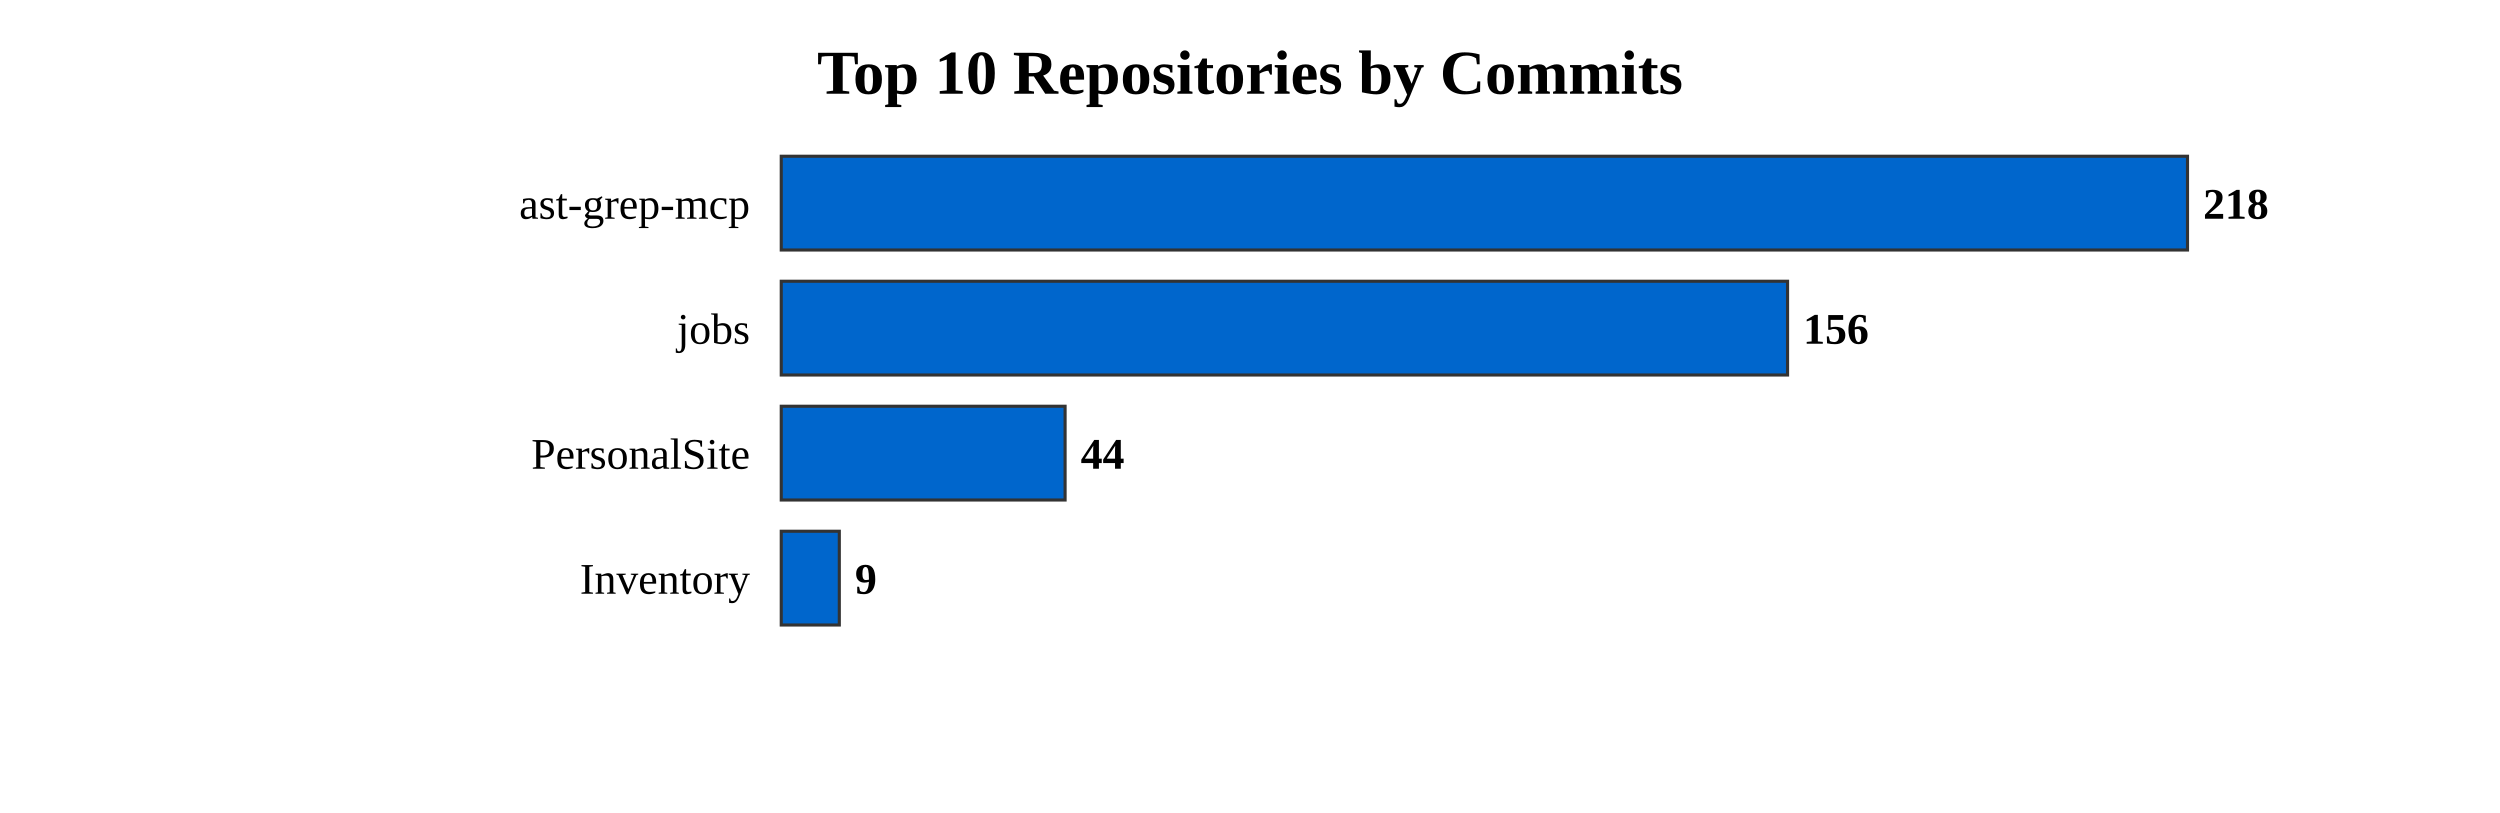
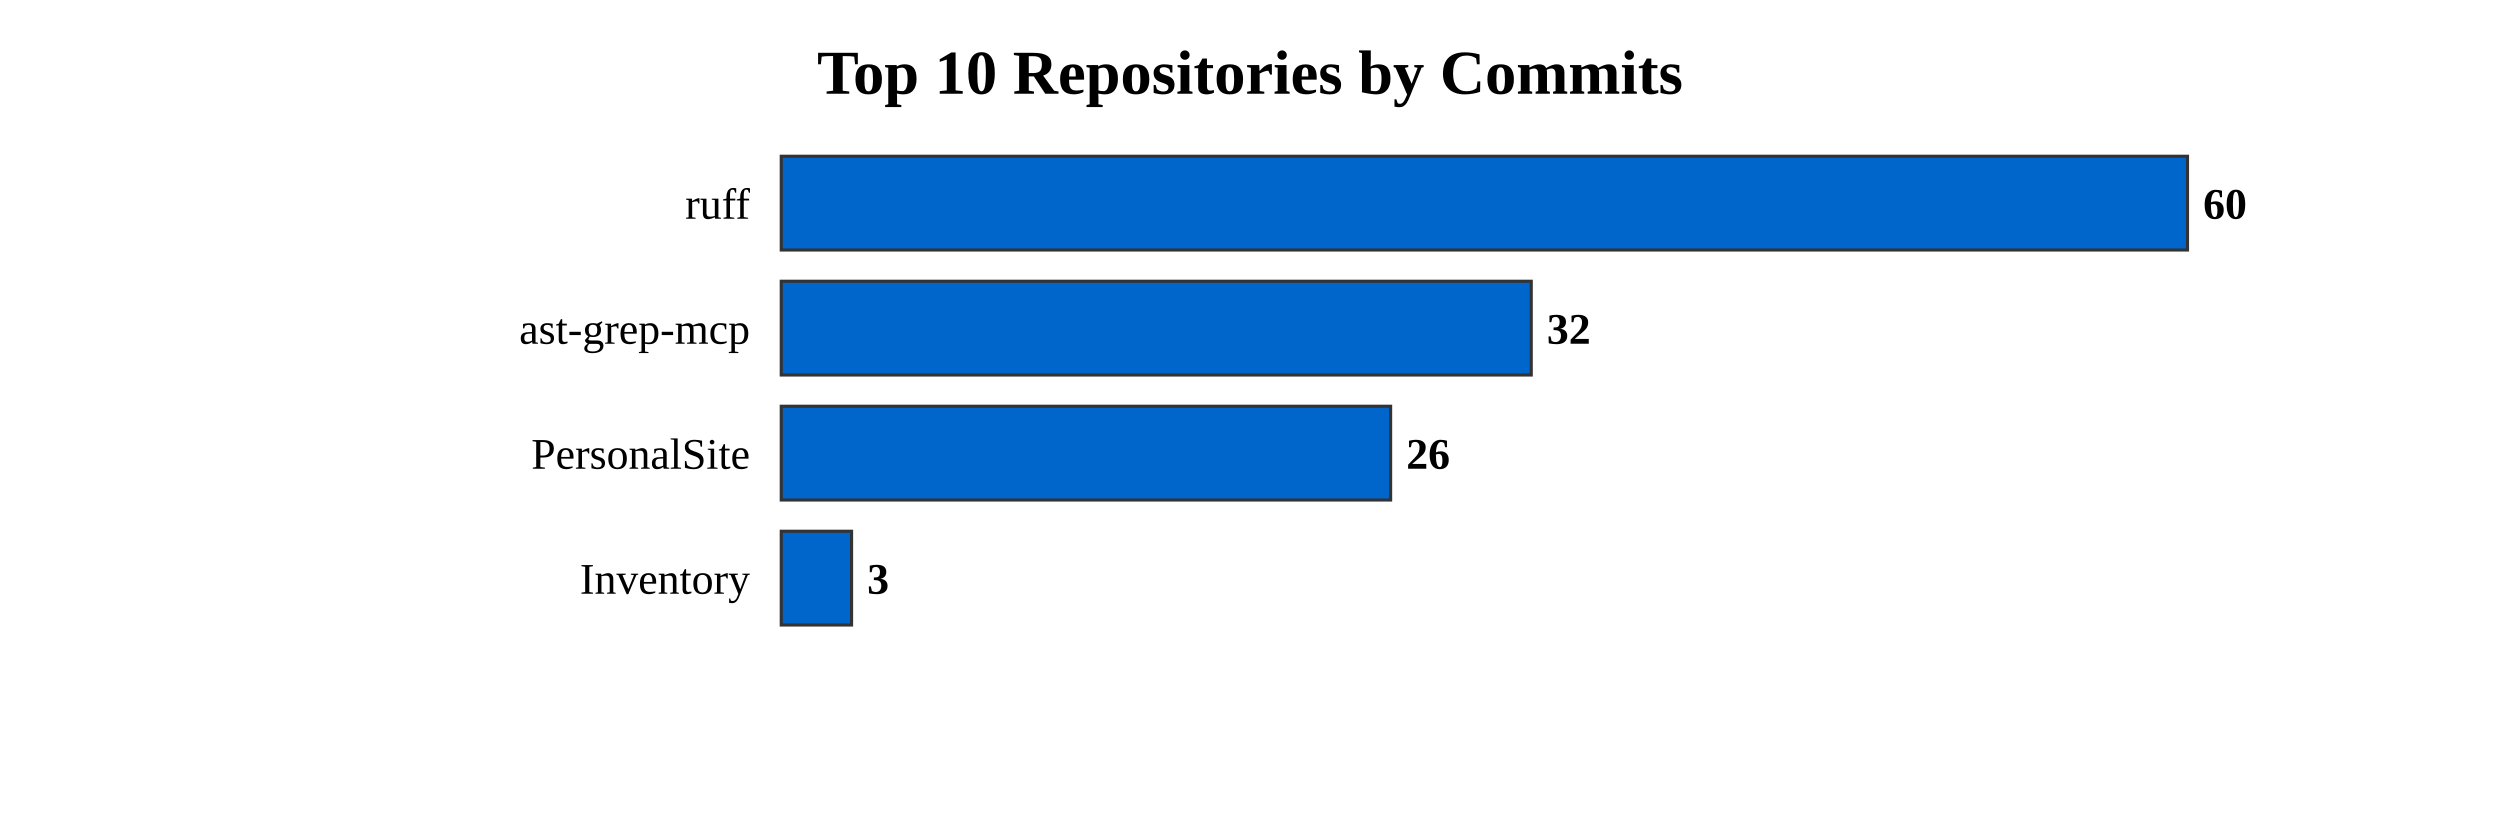
<svg xmlns="http://www.w3.org/2000/svg" width="800" height="260">
  <text x="400.0" y="30" text-anchor="middle" font-size="20" font-weight="bold">Top 10 Repositories by Commits</text>
  <rect x="250" y="50" width="450.0" height="30" fill="#0066cc" stroke="#333" stroke-width="1" />
-   <text x="240" y="70.0" text-anchor="end" font-size="14">ast-grep-mcp</text>
-   <text x="705.0" y="70.0" font-size="14" font-weight="bold">218</text>
-   <rect x="250" y="90" width="322.018" height="30" fill="#0066cc" stroke="#333" stroke-width="1" />
-   <text x="240" y="110.0" text-anchor="end" font-size="14">jobs</text>
-   <text x="577.018" y="110.0" font-size="14" font-weight="bold">156</text>
-   <rect x="250" y="130" width="90.826" height="30" fill="#0066cc" stroke="#333" stroke-width="1" />
+   <text x="240" y="70.0" text-anchor="end" font-size="14">ruff</text>
+   <text x="705.0" y="70.0" font-size="14" font-weight="bold">60</text>
+   <rect x="250" y="90" width="240.0" height="30" fill="#0066cc" stroke="#333" stroke-width="1" />
+   <text x="240" y="110.0" text-anchor="end" font-size="14">ast-grep-mcp</text>
+   <text x="495.0" y="110.0" font-size="14" font-weight="bold">32</text>
+   <rect x="250" y="130" width="195.0" height="30" fill="#0066cc" stroke="#333" stroke-width="1" />
  <text x="240" y="150.0" text-anchor="end" font-size="14">PersonalSite</text>
-   <text x="345.826" y="150.0" font-size="14" font-weight="bold">44</text>
-   <rect x="250" y="170" width="18.578" height="30" fill="#0066cc" stroke="#333" stroke-width="1" />
+   <text x="450.0" y="150.0" font-size="14" font-weight="bold">26</text>
+   <rect x="250" y="170" width="22.5" height="30" fill="#0066cc" stroke="#333" stroke-width="1" />
  <text x="240" y="190.0" text-anchor="end" font-size="14">Inventory</text>
-   <text x="273.578" y="190.0" font-size="14" font-weight="bold">9</text>
+   <text x="277.5" y="190.0" font-size="14" font-weight="bold">3</text>
</svg>
